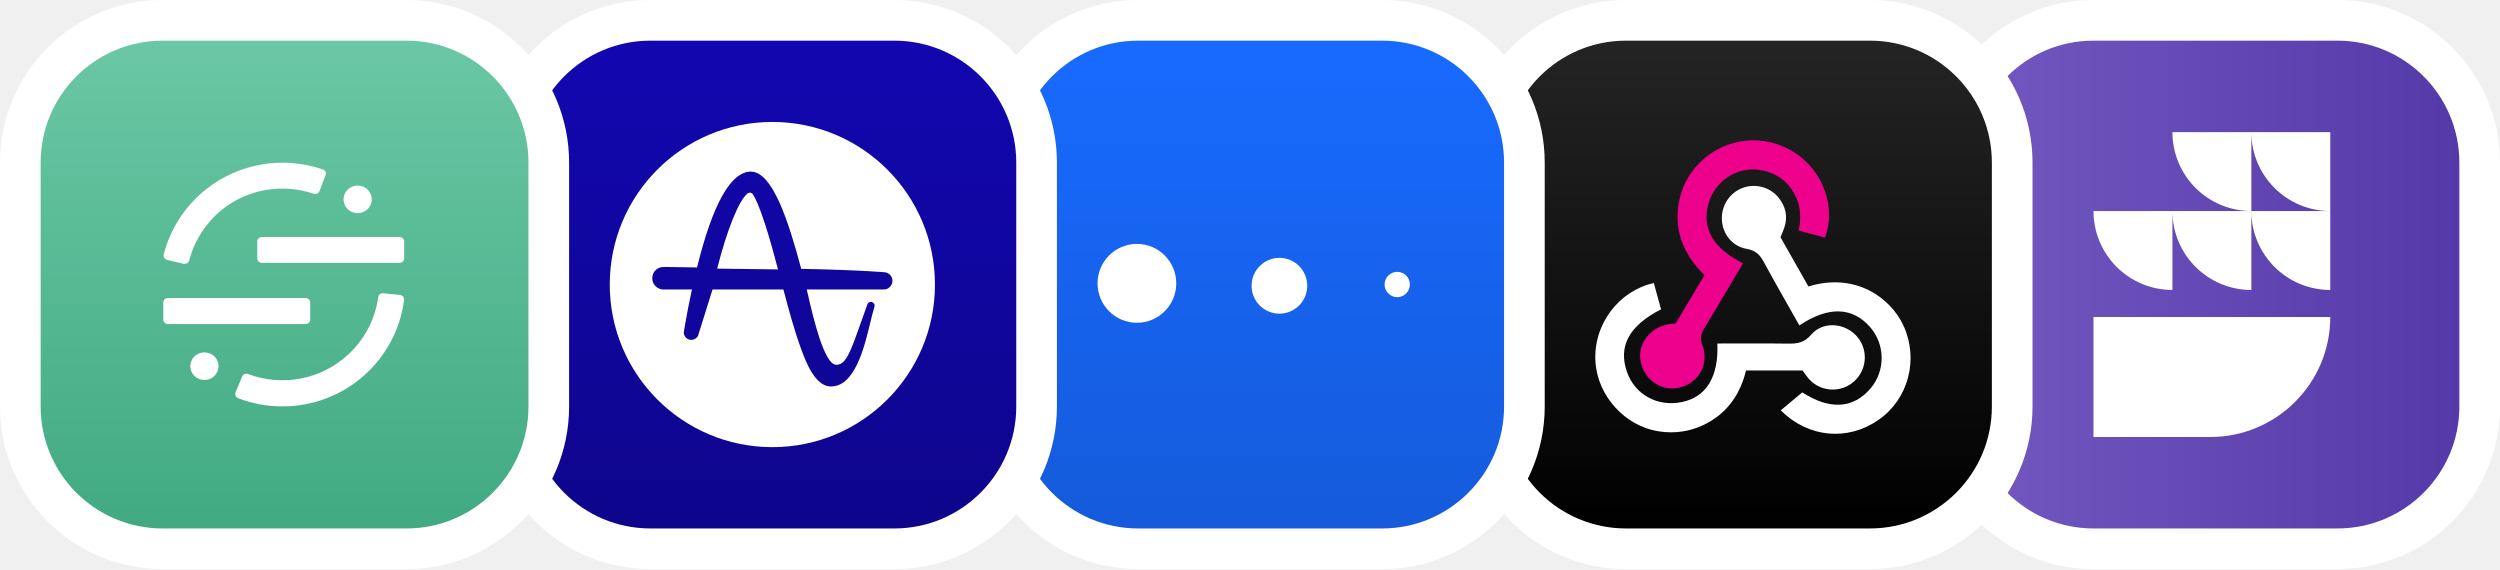
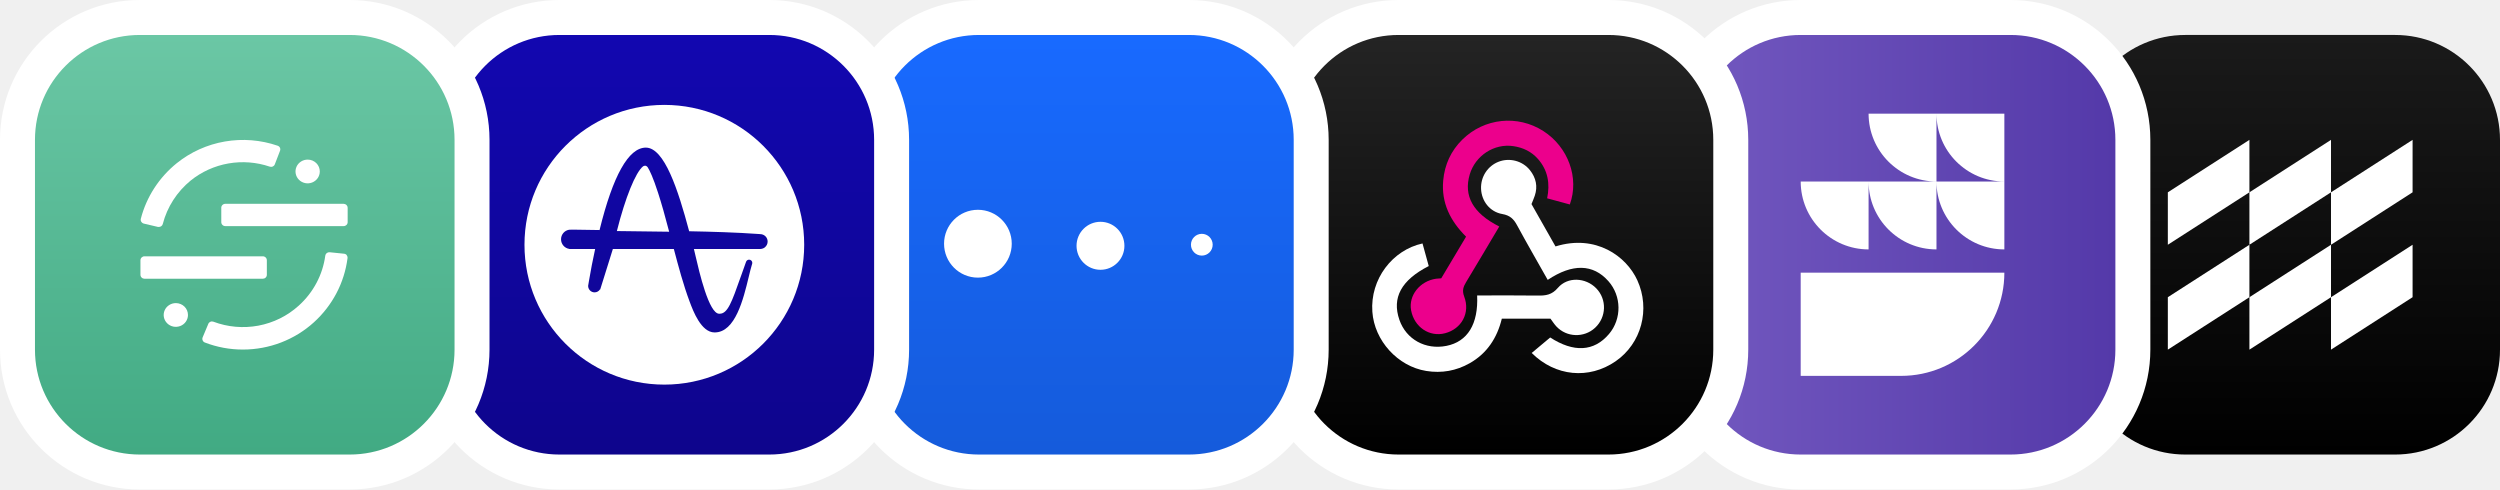
- <svg xmlns="http://www.w3.org/2000/svg" width="246" height="56" viewBox="0 0 246 56" fill="none">
-   <rect x="192" y="2" width="52" height="52" rx="14" fill="url(#paint0_linear_1_5111)" />
+ <svg xmlns="http://www.w3.org/2000/svg" width="286" height="56" viewBox="0 0 286 56" fill="none">
+   <rect x="238" y="4" width="48" height="48" rx="12" fill="url(#paint0_linear_1_5111)" />
+   <path d="M266.667 34V40L276 34V28L266.667 34Z" fill="white" />
+   <path d="M257.333 34V40L266.667 34V28L257.333 34Z" fill="white" />
+   <path d="M248 34V40L257.333 34V28L248 34Z" fill="white" />
+   <path d="M276 16L266.667 22V28L276 22V16Z" fill="white" />
+   <path d="M266.667 16L257.333 22V28L266.667 22V16Z" fill="white" />
+   <path d="M257.333 16L248 22V28L257.333 22V16Z" fill="white" />
+   <rect x="192" y="2" width="52" height="52" rx="14" fill="url(#paint1_linear_1_5111)" />
  <path fill-rule="evenodd" clip-rule="evenodd" d="M221.533 13C221.533 17.289 225.01 20.766 229.299 20.766V13H221.533ZM229.299 20.766V28.533C225.01 28.533 221.533 25.056 221.533 20.766H229.299ZM217.491 43H206V31.192H229.299C229.299 37.713 224.012 43 217.491 43ZM221.533 20.766V28.533C217.248 28.533 213.774 25.063 213.766 20.78V28.533C209.477 28.533 206 25.056 206 20.766H213.766H213.766H221.533ZM213.766 13C213.766 17.289 217.243 20.766 221.533 20.766V13H213.766Z" fill="white" />
  <rect x="192" y="2" width="52" height="52" rx="14" stroke="white" stroke-width="4" />
-   <rect x="146" y="2" width="52" height="52" rx="14" fill="url(#paint1_linear_1_5111)" />
+   <rect x="146" y="2" width="52" height="52" rx="14" fill="url(#paint2_linear_1_5111)" />
  <path fill-rule="evenodd" clip-rule="evenodd" d="M171.517 25.911C170.226 28.081 168.99 30.181 167.728 32.266C167.404 32.801 167.244 33.237 167.502 33.918C168.217 35.797 167.209 37.626 165.314 38.123C163.526 38.591 161.785 37.416 161.43 35.503C161.116 33.809 162.43 32.148 164.298 31.884C164.454 31.861 164.614 31.858 164.877 31.839C165.792 30.304 166.729 28.733 167.718 27.075C165.931 25.299 164.868 23.222 165.103 20.648C165.269 18.829 165.985 17.257 167.292 15.969C169.796 13.501 173.617 13.102 176.565 14.996C179.397 16.815 180.694 20.358 179.588 23.391C178.755 23.165 177.915 22.937 176.993 22.687C177.34 21.001 177.083 19.487 175.946 18.189C175.194 17.333 174.23 16.884 173.134 16.719C170.936 16.387 168.778 17.799 168.138 19.956C167.411 22.404 168.511 24.404 171.517 25.911Z" fill="#EC008C" />
  <path fill-rule="evenodd" clip-rule="evenodd" d="M175.202 23.346C176.111 24.95 177.034 26.578 177.949 28.191C182.573 26.76 186.059 29.32 187.31 32.06C188.821 35.371 187.788 39.292 184.821 41.334C181.776 43.431 177.925 43.072 175.226 40.379C175.914 39.803 176.605 39.225 177.343 38.608C180.008 40.334 182.339 40.252 184.07 38.209C185.545 36.465 185.513 33.865 183.995 32.158C182.243 30.188 179.895 30.128 177.058 32.019C175.881 29.931 174.684 27.86 173.544 25.756C173.16 25.048 172.736 24.637 171.87 24.486C170.423 24.236 169.489 22.994 169.433 21.602C169.378 20.226 170.189 18.982 171.456 18.497C172.712 18.017 174.185 18.404 175.029 19.472C175.719 20.344 175.939 21.325 175.575 22.401C175.475 22.701 175.344 22.991 175.202 23.346Z" fill="white" />
  <path fill-rule="evenodd" clip-rule="evenodd" d="M177.375 36.457C175.546 36.457 173.711 36.457 171.808 36.457C171.275 38.651 170.122 40.423 168.137 41.55C166.593 42.425 164.929 42.722 163.158 42.436C159.898 41.91 157.232 38.975 156.997 35.67C156.732 31.927 159.305 28.599 162.735 27.851C162.972 28.711 163.211 29.579 163.448 30.437C160.301 32.043 159.212 34.066 160.093 36.596C160.868 38.822 163.07 40.042 165.462 39.57C167.904 39.088 169.135 37.059 168.985 33.801C171.3 33.801 173.617 33.778 175.932 33.813C176.836 33.828 177.534 33.734 178.216 32.937C179.337 31.625 181.401 31.743 182.609 32.982C183.843 34.248 183.784 36.285 182.478 37.498C181.217 38.667 179.227 38.605 178.048 37.344C177.805 37.084 177.615 36.776 177.375 36.457Z" fill="white" />
  <rect x="146" y="2" width="52" height="52" rx="14" stroke="white" stroke-width="4" />
-   <rect x="98" y="2" width="52" height="52" rx="14" fill="url(#paint2_linear_1_5111)" />
+   <rect x="98" y="2" width="52" height="52" rx="14" fill="url(#paint3_linear_1_5111)" />
  <path fill-rule="evenodd" clip-rule="evenodd" d="M115.744 27.88C115.744 30.024 114.01 31.761 111.872 31.761C109.733 31.761 108 30.024 108 27.88C108 25.737 109.733 24 111.872 24C114.01 24 115.744 25.737 115.744 27.88Z" fill="white" />
  <path fill-rule="evenodd" clip-rule="evenodd" d="M128.633 28.119C128.633 29.635 127.407 30.864 125.894 30.864C124.382 30.864 123.156 29.635 123.156 28.119C123.156 26.603 124.382 25.374 125.894 25.374C127.407 25.374 128.633 26.603 128.633 28.119Z" fill="white" />
  <path fill-rule="evenodd" clip-rule="evenodd" d="M138.731 27.995C138.731 28.683 138.175 29.241 137.488 29.241C136.801 29.241 136.245 28.683 136.245 27.995C136.245 27.307 136.801 26.749 137.488 26.749C138.175 26.749 138.731 27.307 138.731 27.995Z" fill="white" />
  <rect x="98" y="2" width="52" height="52" rx="14" stroke="white" stroke-width="4" />
-   <rect x="50" y="2" width="52" height="52" rx="14" fill="url(#paint3_linear_1_5111)" />
+   <rect x="50" y="2" width="52" height="52" rx="14" fill="url(#paint4_linear_1_5111)" />
  <path d="M73.794 18.956C73.907 18.956 74.008 19.019 74.098 19.139C74.322 19.492 74.709 20.283 75.281 22.052C75.673 23.262 76.1 24.761 76.552 26.509C74.837 26.482 73.101 26.462 71.421 26.443L70.57 26.433C71.531 22.616 72.704 19.718 73.561 19.034C73.616 18.999 73.701 18.956 73.794 18.956Z" fill="white" />
  <path fill-rule="evenodd" clip-rule="evenodd" d="M76 44C84.837 44 92 36.836 92 28C92 19.163 84.837 12 76 12C67.163 12 60 19.163 60 28C60 36.836 67.163 44 76 44ZM87.138 26.803C87.528 26.881 87.817 27.223 87.817 27.634C87.817 27.897 87.696 28.134 87.505 28.29L87.503 28.292L87.501 28.293C87.484 28.308 87.466 28.321 87.448 28.333C87.442 28.337 87.436 28.341 87.43 28.345C87.418 28.353 87.406 28.361 87.393 28.368C87.381 28.375 87.37 28.382 87.358 28.388L87.356 28.389C87.238 28.451 87.104 28.486 86.962 28.486H79.383C79.439 28.719 79.5 28.98 79.566 29.264L79.582 29.333C79.997 31.127 81.101 35.891 82.273 35.891L82.296 35.892L82.308 35.89L82.331 35.89C83.247 35.89 83.714 34.566 84.738 31.666L84.751 31.631C84.915 31.165 85.101 30.64 85.302 30.084L85.353 29.942L85.354 29.942C85.406 29.803 85.54 29.705 85.697 29.705C85.899 29.705 86.063 29.869 86.063 30.071C86.063 30.108 86.058 30.144 86.048 30.177L86.005 30.32C85.898 30.665 85.785 31.135 85.654 31.679L85.653 31.681C85.042 34.211 84.12 38.031 81.755 38.031H81.737C80.209 38.019 79.294 35.576 78.904 34.532L78.903 34.531C78.173 32.58 77.62 30.5 77.087 28.486H70.111L68.662 33.122L68.641 33.105C68.509 33.313 68.276 33.447 68.02 33.447C67.616 33.447 67.285 33.118 67.283 32.713L67.284 32.688L67.372 32.164C67.572 30.973 67.812 29.736 68.085 28.486H65.139L65.128 28.475C64.593 28.398 64.183 27.926 64.183 27.376C64.183 26.837 64.564 26.378 65.09 26.285C65.138 26.279 65.236 26.27 65.435 26.27C65.477 26.27 65.525 26.27 65.578 26.271C66.512 26.288 67.502 26.303 68.589 26.317C70.127 20.068 71.908 16.896 73.883 16.887C76.004 16.887 77.576 21.715 78.835 26.436L78.84 26.455C81.426 26.507 84.183 26.582 86.863 26.774L86.975 26.785C87.018 26.785 87.06 26.79 87.102 26.797L87.117 26.798C87.122 26.799 87.126 26.8 87.131 26.801C87.133 26.802 87.136 26.802 87.138 26.803Z" fill="white" />
  <rect x="50" y="2" width="52" height="52" rx="14" stroke="white" stroke-width="4" />
-   <rect x="2" y="2" width="52" height="52" rx="14" fill="url(#paint4_linear_1_5111)" />
+   <rect x="2" y="2" width="52" height="52" rx="14" fill="url(#paint5_linear_1_5111)" />
  <path d="M16.162 25.371C16.13 25.32 16.109 25.262 16.1 25.201C16.091 25.141 16.095 25.08 16.111 25.021C16.755 22.529 18.196 20.303 20.224 18.667C21.809 17.392 23.705 16.538 25.727 16.188C27.749 15.838 29.829 16.005 31.767 16.671C31.825 16.691 31.878 16.723 31.923 16.764C31.969 16.805 32.005 16.854 32.031 16.909C32.078 17.021 32.078 17.147 32.031 17.259L31.44 18.798C31.401 18.907 31.319 18.997 31.212 19.048C31.105 19.098 30.982 19.105 30.869 19.067C29.349 18.549 27.717 18.422 26.131 18.699C24.546 18.977 23.06 19.649 21.818 20.65C20.243 21.939 19.125 23.68 18.622 25.625C18.597 25.721 18.54 25.806 18.461 25.867C18.381 25.928 18.283 25.961 18.181 25.962H18.079L16.459 25.581C16.399 25.567 16.343 25.542 16.294 25.506C16.244 25.47 16.203 25.425 16.172 25.373" fill="white" />
  <path d="M39.677 29.194C39.64 29.147 39.593 29.108 39.539 29.079C39.486 29.05 39.427 29.032 39.367 29.026L37.709 28.856C37.592 28.845 37.475 28.879 37.382 28.951C37.29 29.022 37.229 29.126 37.213 29.241C36.918 31.441 35.84 33.47 34.168 34.972C32.88 36.139 31.283 36.93 29.558 37.254C27.833 37.577 26.049 37.421 24.411 36.802C24.356 36.781 24.298 36.771 24.239 36.772C24.18 36.773 24.122 36.786 24.068 36.809C24.014 36.832 23.965 36.865 23.924 36.906C23.883 36.948 23.851 36.997 23.83 37.05L23.184 38.59C23.16 38.645 23.147 38.704 23.147 38.764C23.147 38.825 23.16 38.884 23.184 38.939C23.206 38.996 23.241 39.047 23.285 39.089C23.329 39.132 23.382 39.164 23.44 39.185C24.825 39.719 26.3 39.992 27.789 39.989C30.799 39.989 33.697 38.878 35.904 36.877C38.031 34.95 39.395 32.352 39.757 29.539C39.765 29.479 39.761 29.418 39.745 29.36C39.729 29.302 39.7 29.248 39.662 29.2" fill="white" />
  <path d="M30.527 31.433V29.775C30.528 29.655 30.48 29.541 30.395 29.456C30.309 29.371 30.192 29.322 30.07 29.321H16.521C16.399 29.323 16.284 29.372 16.199 29.457C16.114 29.542 16.067 29.656 16.067 29.775V31.433C16.067 31.492 16.078 31.55 16.101 31.605C16.124 31.66 16.157 31.71 16.2 31.752C16.242 31.794 16.293 31.828 16.348 31.851C16.404 31.874 16.464 31.886 16.524 31.887H30.07C30.131 31.886 30.191 31.874 30.247 31.851C30.302 31.828 30.353 31.794 30.395 31.752C30.438 31.71 30.471 31.66 30.494 31.605C30.517 31.55 30.528 31.492 30.527 31.433Z" fill="white" />
  <path d="M25.315 23.756V25.413C25.314 25.532 25.361 25.646 25.446 25.731C25.53 25.816 25.646 25.865 25.767 25.867H39.315C39.376 25.867 39.436 25.855 39.491 25.832C39.547 25.808 39.597 25.775 39.64 25.733C39.682 25.691 39.715 25.641 39.738 25.586C39.761 25.531 39.772 25.473 39.772 25.413V23.756C39.769 23.639 39.72 23.528 39.635 23.446C39.549 23.364 39.435 23.318 39.315 23.317H25.765C25.644 23.319 25.528 23.368 25.444 23.453C25.359 23.538 25.312 23.652 25.313 23.771" fill="white" />
  <path d="M35.218 18.26C34.943 18.255 34.673 18.33 34.442 18.476C34.211 18.621 34.029 18.83 33.92 19.076C33.811 19.323 33.778 19.595 33.828 19.86C33.877 20.124 34.005 20.368 34.196 20.561C34.387 20.754 34.632 20.887 34.901 20.944C35.169 21.001 35.449 20.979 35.704 20.88C35.96 20.781 36.18 20.611 36.336 20.39C36.493 20.169 36.579 19.908 36.583 19.64C36.583 19.633 36.583 19.625 36.583 19.617C36.586 19.26 36.443 18.917 36.187 18.663C35.931 18.408 35.582 18.263 35.217 18.26" fill="white" />
  <path d="M20.138 34.675C19.863 34.671 19.593 34.746 19.362 34.892C19.131 35.037 18.949 35.246 18.84 35.492C18.731 35.739 18.698 36.011 18.747 36.275C18.797 36.54 18.925 36.784 19.116 36.977C19.307 37.17 19.552 37.303 19.82 37.36C20.089 37.417 20.369 37.394 20.624 37.296C20.88 37.197 21.1 37.027 21.256 36.806C21.413 36.585 21.499 36.324 21.503 36.056V36.032C21.505 35.676 21.362 35.333 21.107 35.079C20.851 34.825 20.503 34.68 20.138 34.675Z" fill="white" />
  <rect x="2" y="2" width="52" height="52" rx="14" stroke="white" stroke-width="4" />
  <defs>
-     <linearGradient id="paint0_linear_1_5111" x1="194" y1="28" x2="242" y2="28" gradientUnits="userSpaceOnUse">
+     <linearGradient id="paint0_linear_1_5111" x1="262" y1="4" x2="262" y2="52" gradientUnits="userSpaceOnUse">
+       <stop stop-color="#1A1A1A" />
+       <stop offset="1" />
+     </linearGradient>
+     <linearGradient id="paint1_linear_1_5111" x1="194" y1="28" x2="242" y2="28" gradientUnits="userSpaceOnUse">
      <stop stop-color="#7258BF" />
      <stop offset="1" stop-color="#5439A9" />
    </linearGradient>
-     <linearGradient id="paint1_linear_1_5111" x1="172" y1="4" x2="172" y2="52" gradientUnits="userSpaceOnUse">
+     <linearGradient id="paint2_linear_1_5111" x1="172" y1="4" x2="172" y2="52" gradientUnits="userSpaceOnUse">
      <stop stop-color="#242424" />
      <stop offset="1" />
    </linearGradient>
-     <linearGradient id="paint2_linear_1_5111" x1="124" y1="4" x2="124" y2="52" gradientUnits="userSpaceOnUse">
+     <linearGradient id="paint3_linear_1_5111" x1="124" y1="4" x2="124" y2="52" gradientUnits="userSpaceOnUse">
      <stop stop-color="#186AFF" />
      <stop offset="1" stop-color="#155BDB" />
    </linearGradient>
-     <linearGradient id="paint3_linear_1_5111" x1="76" y1="4" x2="76" y2="52" gradientUnits="userSpaceOnUse">
+     <linearGradient id="paint4_linear_1_5111" x1="76" y1="4" x2="76" y2="52" gradientUnits="userSpaceOnUse">
      <stop stop-color="#1207B0" />
      <stop offset="1" stop-color="#0E058C" />
    </linearGradient>
-     <linearGradient id="paint4_linear_1_5111" x1="28" y1="4" x2="28" y2="52" gradientUnits="userSpaceOnUse">
+     <linearGradient id="paint5_linear_1_5111" x1="28" y1="4" x2="28" y2="52" gradientUnits="userSpaceOnUse">
      <stop stop-color="#6BC7A5" />
      <stop offset="1" stop-color="#41AA83" />
    </linearGradient>
  </defs>
</svg>
